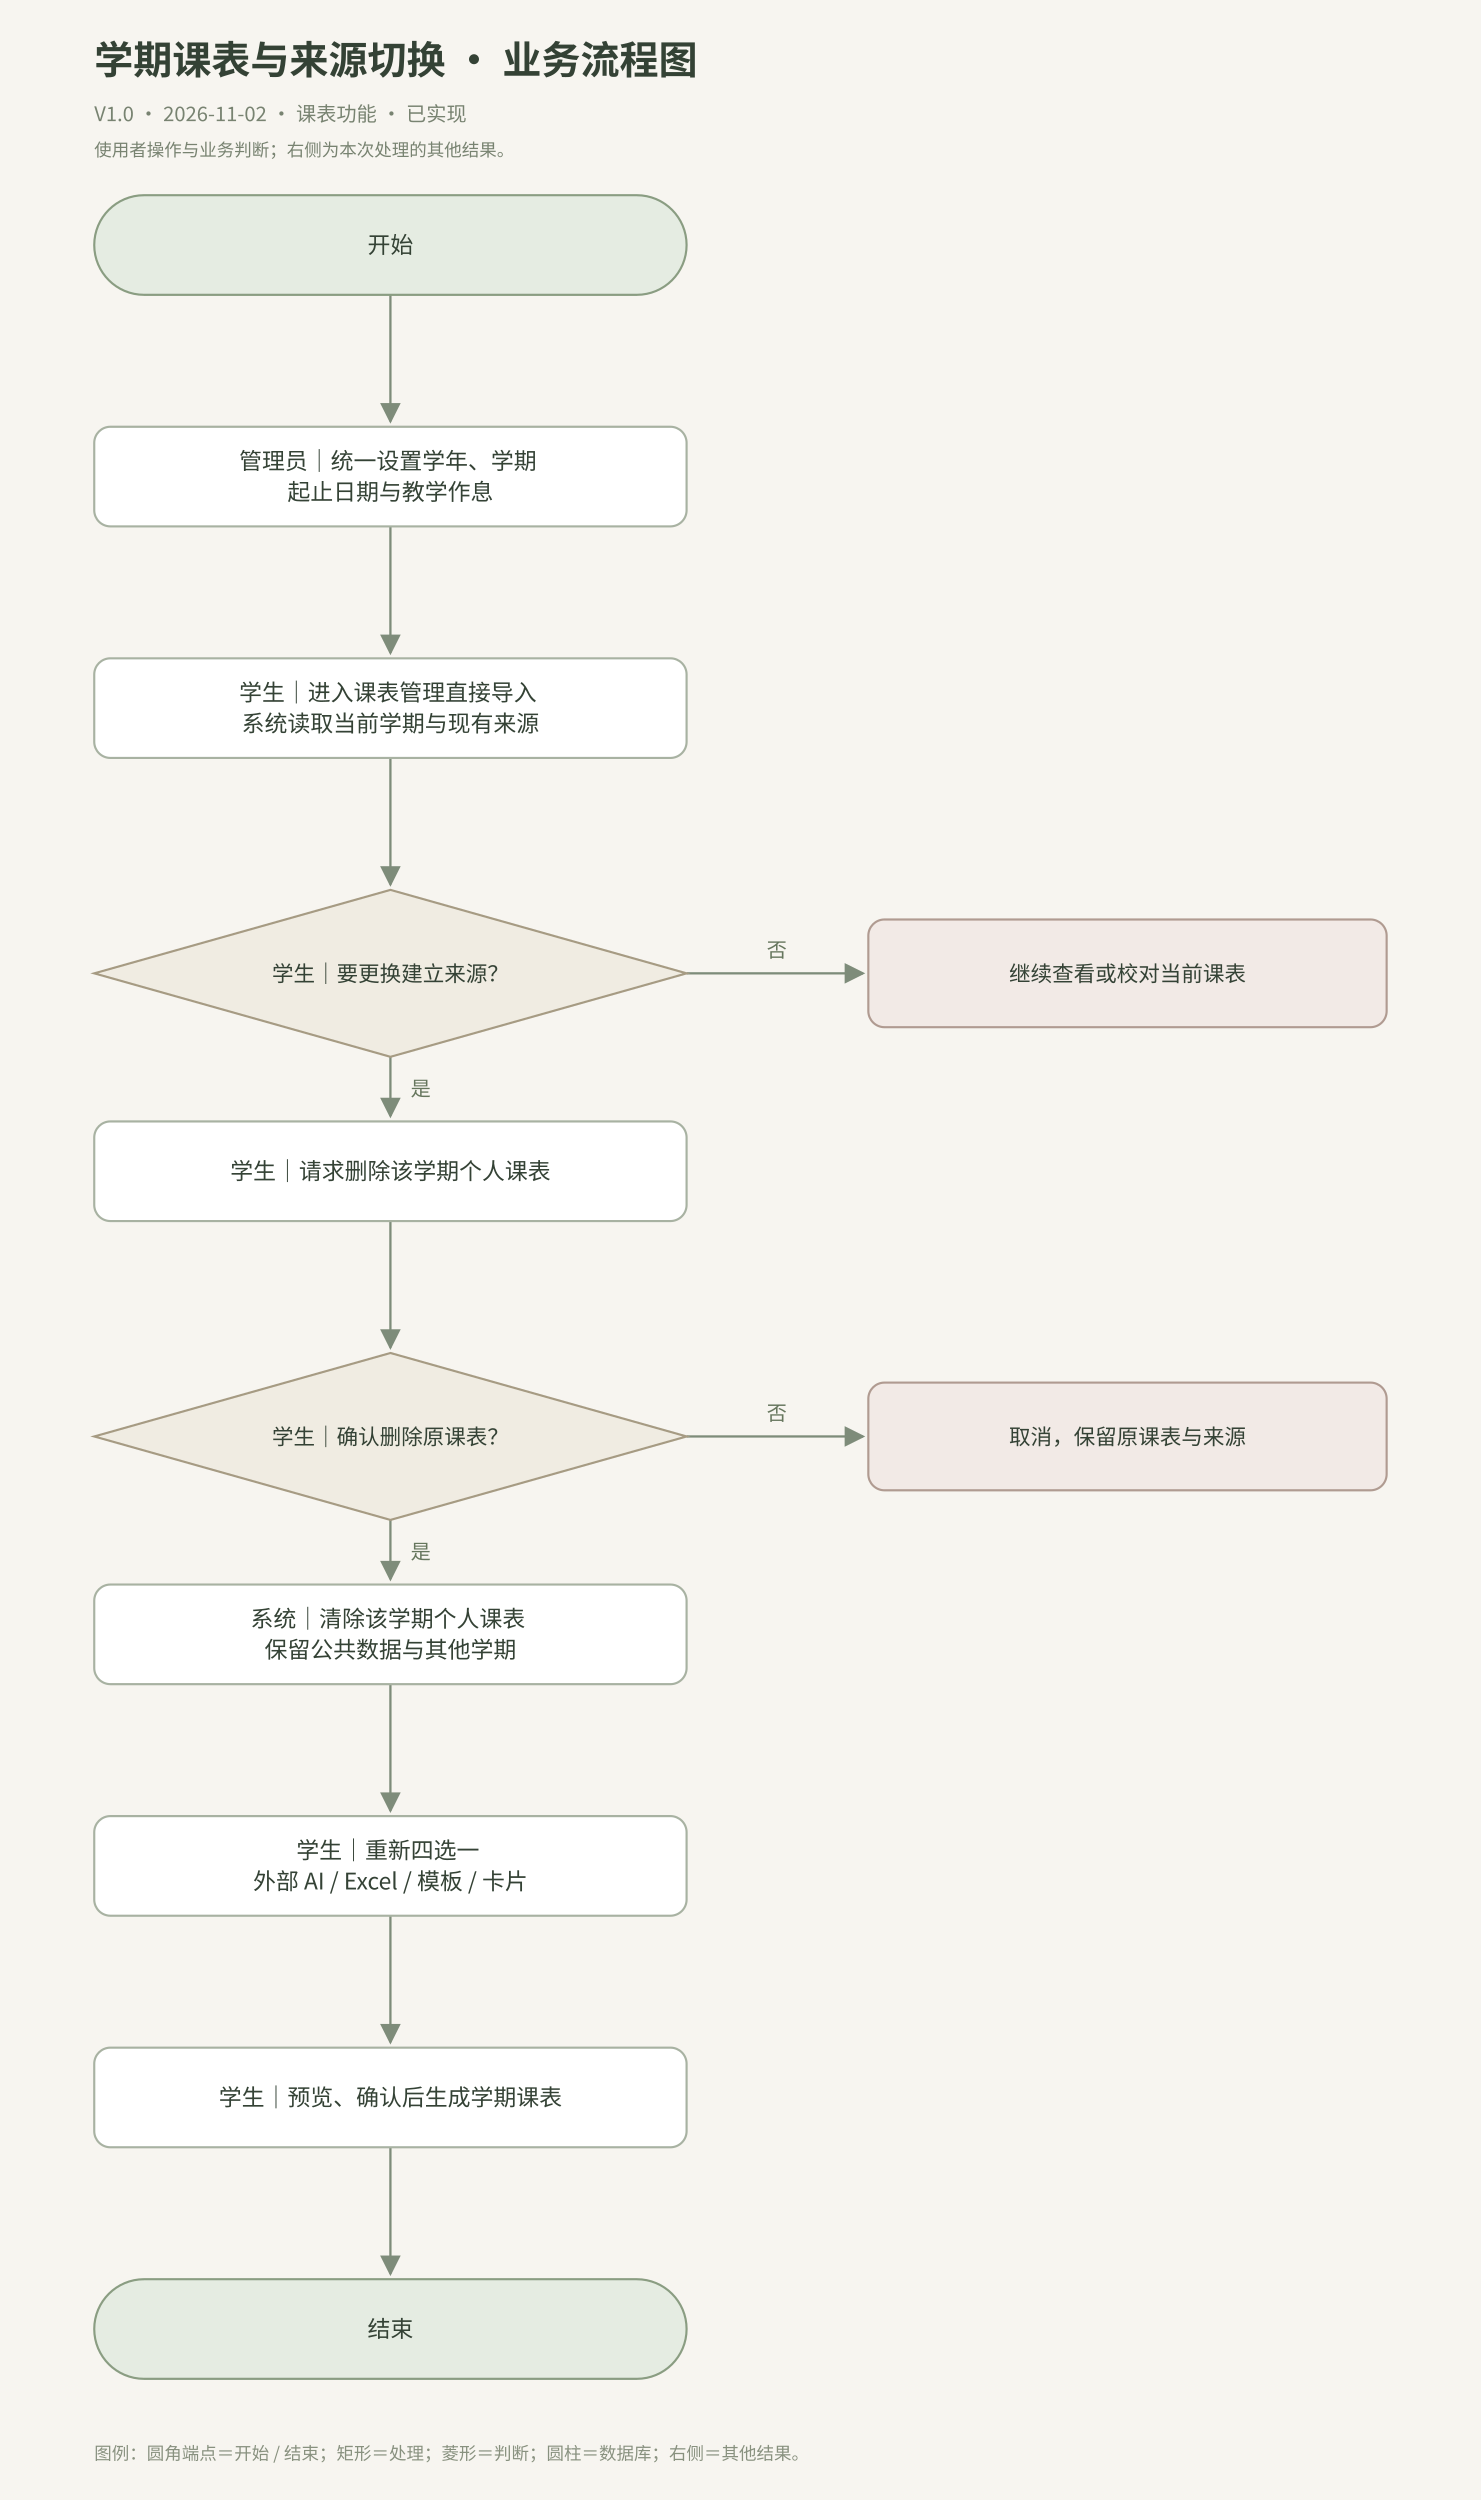
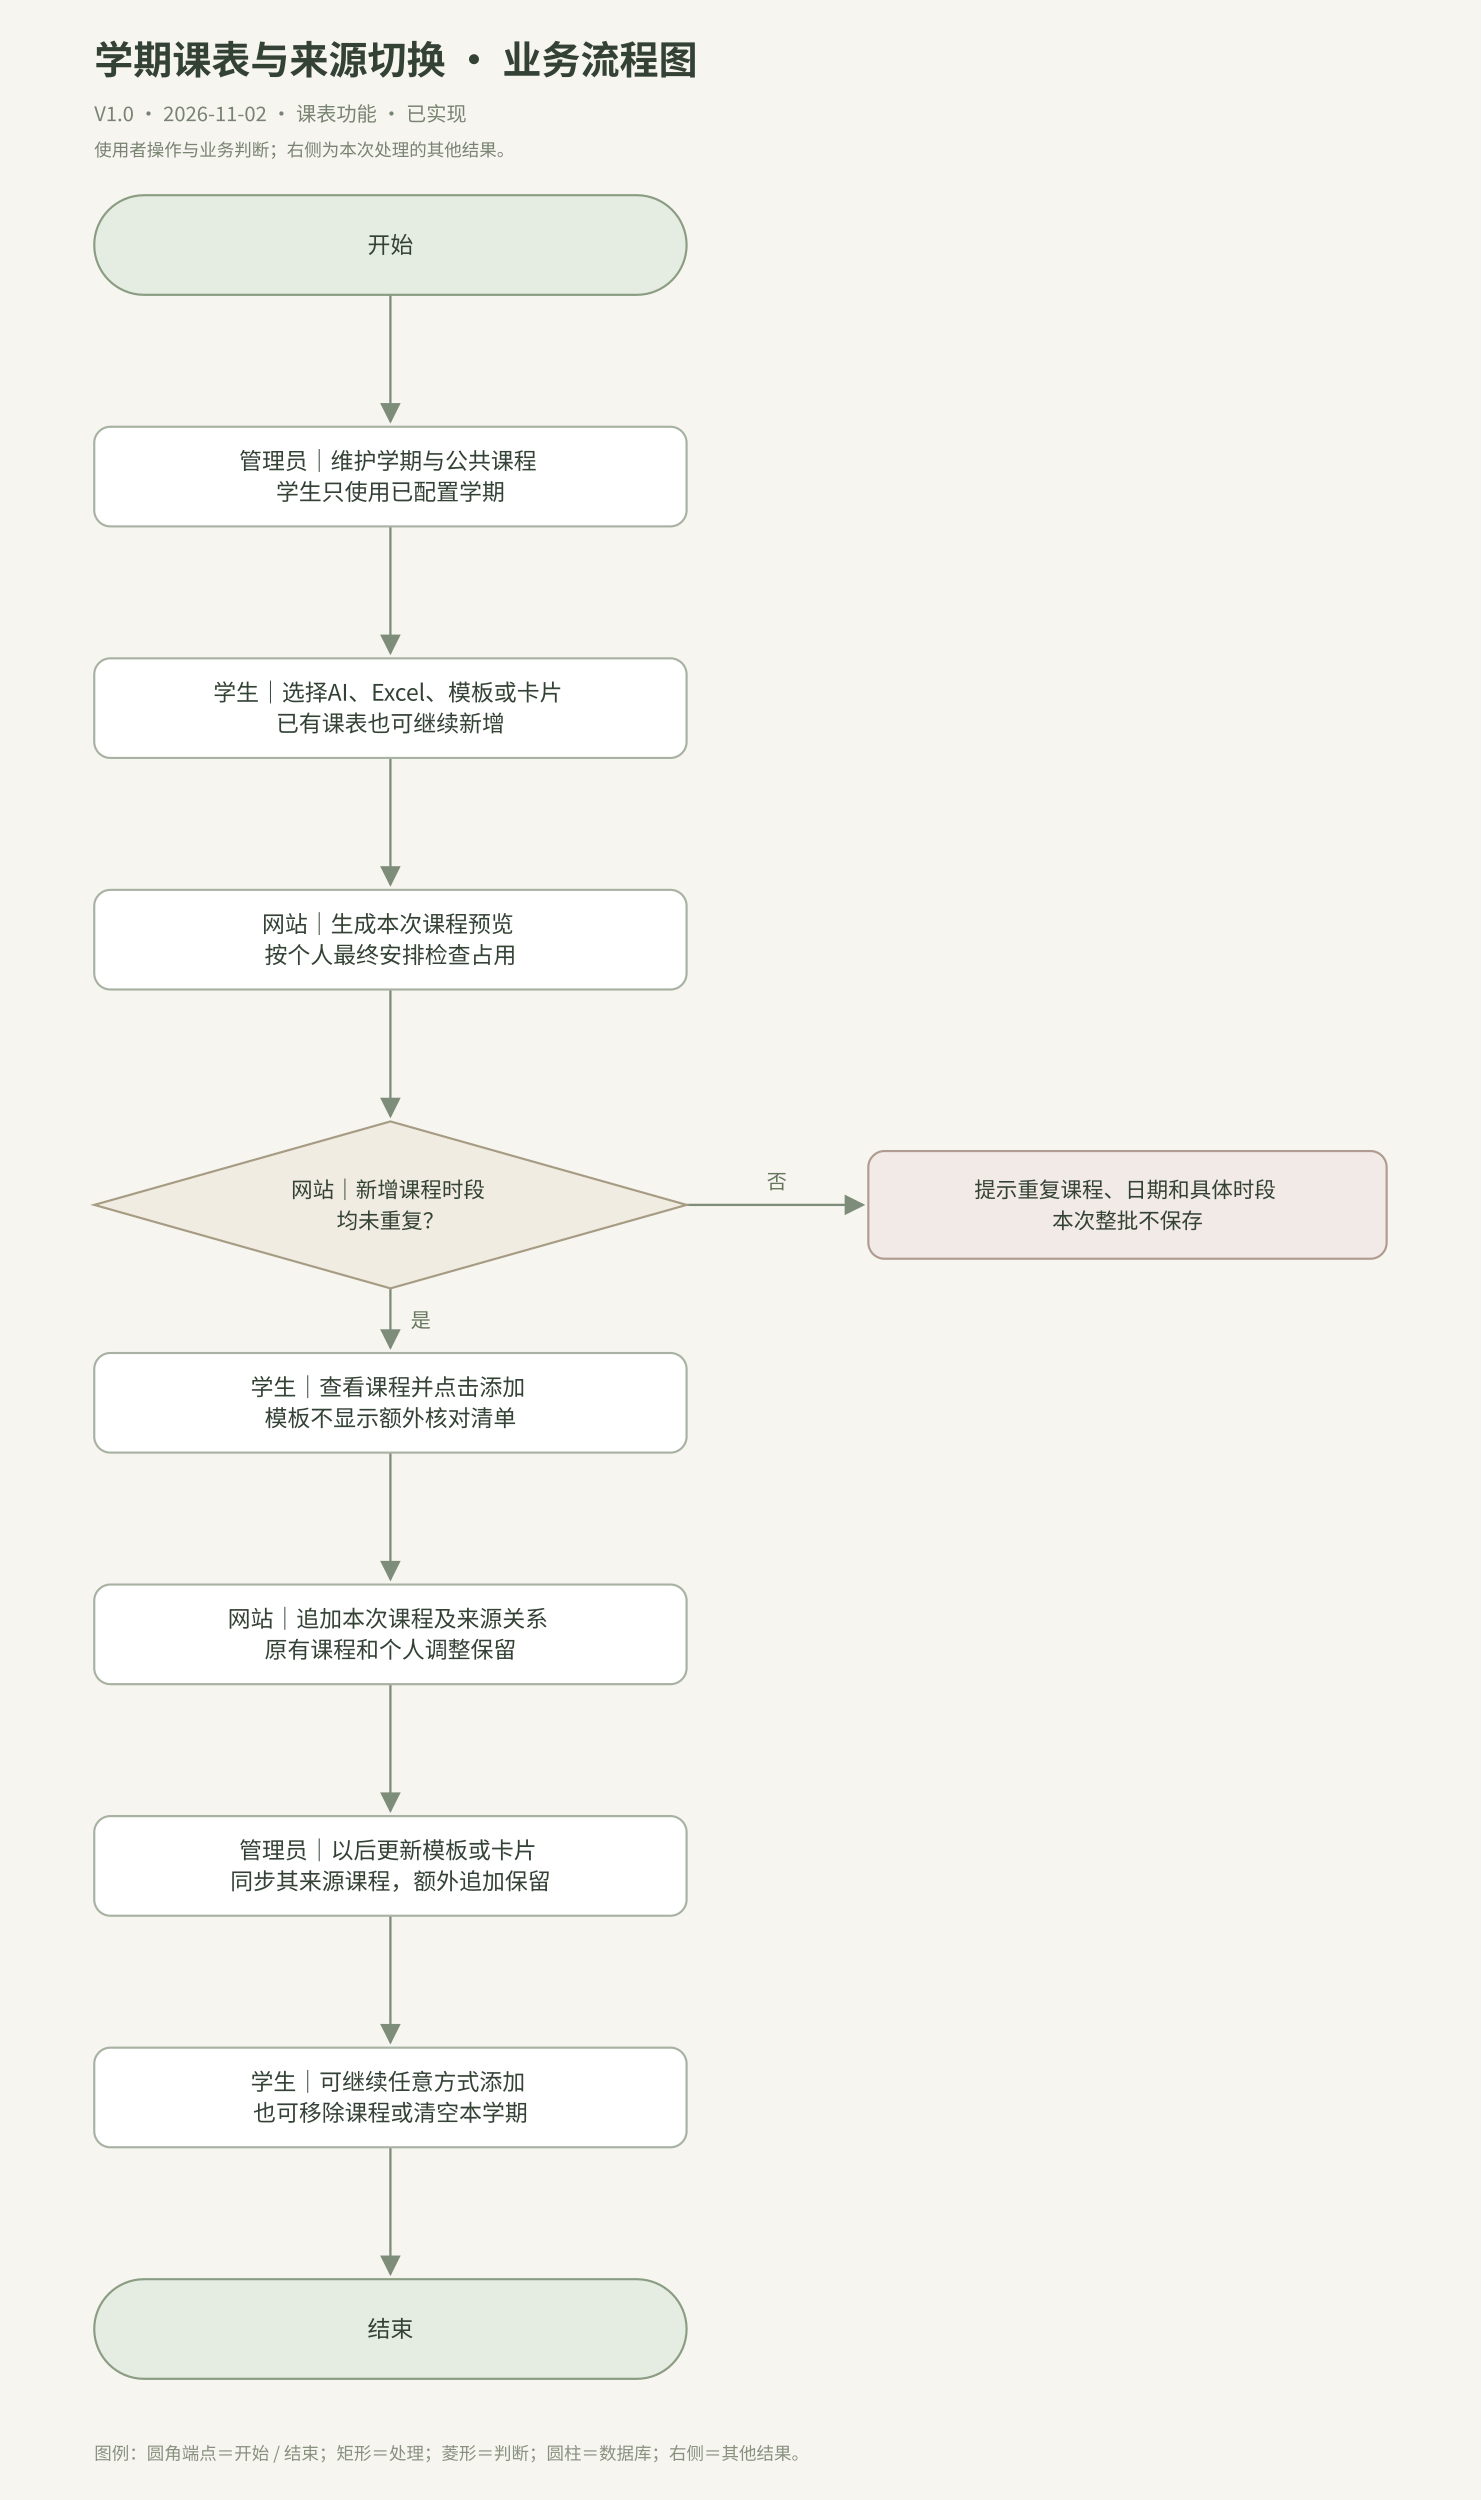
<svg xmlns="http://www.w3.org/2000/svg" width="1100" height="1857" viewBox="0 0 1100 1857" role="img" aria-labelledby="title desc">
  <defs>
    <marker id="arrow" markerWidth="9" markerHeight="9" refX="8" refY="4.5" orient="auto" markerUnits="strokeWidth">
      <path d="M0 0 L9 4.5 L0 9 Z" fill="#7E8C7A" />
    </marker>
  </defs>
  <rect width="1100" height="1857" fill="#F7F5F0" />
  <g font-family="'Microsoft YaHei','PingFang SC','Noto Sans CJK SC',sans-serif" fill="#344235">
    <text x="70" y="55" font-size="29" font-weight="700">学期课表与来源切换 · 业务流程图</text>
    <text x="70" y="90" font-size="15" fill="#788371">V1.0 · 2026-11-02 · 课表功能 · 已实现</text>
    <text x="70" y="116" font-size="13" fill="#788371">使用者操作与业务判断；右侧为本次处理的其他结果。</text>
    <path d="M290.0 219 L290.0 313" stroke="#7E8C7A" stroke-width="1.7" fill="none" marker-end="url(#arrow)" />
    <path d="M290.0 391 L290.0 485" stroke="#7E8C7A" stroke-width="1.7" fill="none" marker-end="url(#arrow)" />
    <path d="M290.0 563 L290.0 657" stroke="#7E8C7A" stroke-width="1.7" fill="none" marker-end="url(#arrow)" />
-     <path d="M510 723.0 L641 723.0" stroke="#7E8C7A" stroke-width="1.7" fill="none" marker-end="url(#arrow)" />
-     <text x="569.5" y="711.0" font-size="15" fill="#66765D">否</text>
-     <path d="M290.0 785 L290.0 829" stroke="#7E8C7A" stroke-width="1.7" fill="none" marker-end="url(#arrow)" />
-     <text x="305.0" y="814.0" font-size="15" fill="#66765D">是</text>
-     <path d="M290.0 907 L290.0 1001" stroke="#7E8C7A" stroke-width="1.7" fill="none" marker-end="url(#arrow)" />
-     <path d="M510 1067.0 L641 1067.0" stroke="#7E8C7A" stroke-width="1.7" fill="none" marker-end="url(#arrow)" />
-     <text x="569.5" y="1055.0" font-size="15" fill="#66765D">否</text>
-     <path d="M290.0 1129 L290.0 1173" stroke="#7E8C7A" stroke-width="1.7" fill="none" marker-end="url(#arrow)" />
-     <text x="305.0" y="1158.0" font-size="15" fill="#66765D">是</text>
+     <path d="M290.0 735 L290.0 829" stroke="#7E8C7A" stroke-width="1.7" fill="none" marker-end="url(#arrow)" />
+     <path d="M510 895.0 L641 895.0" stroke="#7E8C7A" stroke-width="1.7" fill="none" marker-end="url(#arrow)" />
+     <text x="569.5" y="883.0" font-size="15" fill="#66765D">否</text>
+     <path d="M290.0 957 L290.0 1001" stroke="#7E8C7A" stroke-width="1.7" fill="none" marker-end="url(#arrow)" />
+     <text x="305.0" y="986.0" font-size="15" fill="#66765D">是</text>
+     <path d="M290.0 1079 L290.0 1173" stroke="#7E8C7A" stroke-width="1.7" fill="none" marker-end="url(#arrow)" />
    <path d="M290.0 1251 L290.0 1345" stroke="#7E8C7A" stroke-width="1.7" fill="none" marker-end="url(#arrow)" />
    <path d="M290.0 1423 L290.0 1517" stroke="#7E8C7A" stroke-width="1.7" fill="none" marker-end="url(#arrow)" />
    <path d="M290.0 1595 L290.0 1689" stroke="#7E8C7A" stroke-width="1.7" fill="none" marker-end="url(#arrow)" />
    <rect x="70" y="145" width="440" height="74" rx="37.0" fill="#E5ECE2" stroke="#8A9D82" stroke-width="1.6" />
    <text text-anchor="middle" font-size="17">
      <tspan x="290.0" y="188.0">开始</tspan>
    </text>
    <rect x="70" y="317" width="440" height="74" rx="12" fill="#FFFFFF" stroke="#A8B2A2" stroke-width="1.6" />
    <text text-anchor="middle" font-size="17">
-       <tspan x="290.0" y="348.5">管理员｜统一设置学年、学期</tspan>
-       <tspan x="290.0" y="371.5">起止日期与教学作息</tspan>
+       <tspan x="290.0" y="348.5">管理员｜维护学期与公共课程</tspan>
+       <tspan x="290.0" y="371.5">学生只使用已配置学期</tspan>
    </text>
    <rect x="70" y="489" width="440" height="74" rx="12" fill="#FFFFFF" stroke="#A8B2A2" stroke-width="1.6" />
    <text text-anchor="middle" font-size="17">
-       <tspan x="290.0" y="520.5">学生｜进入课表管理直接导入</tspan>
-       <tspan x="290.0" y="543.5">系统读取当前学期与现有来源</tspan>
+       <tspan x="290.0" y="520.5">学生｜选择AI、Excel、模板或卡片</tspan>
+       <tspan x="290.0" y="543.5">已有课表也可继续新增</tspan>
    </text>
-     <polygon points="290.0,661 510,723.0 290.0,785 70,723.0" fill="#F0ECE2" stroke="#A69B83" stroke-width="1.6" />
+     <rect x="70" y="661" width="440" height="74" rx="12" fill="#FFFFFF" stroke="#A8B2A2" stroke-width="1.6" />
+     <text text-anchor="middle" font-size="17">
+       <tspan x="290.0" y="692.5">网站｜生成本次课程预览</tspan>
+       <tspan x="290.0" y="715.5">按个人最终安排检查占用</tspan>
+     </text>
+     <polygon points="290.0,833 510,895.0 290.0,957 70,895.0" fill="#F0ECE2" stroke="#A69B83" stroke-width="1.6" />
    <text text-anchor="middle" font-size="16">
-       <tspan x="290.0" y="729.0">学生｜要更换建立来源？</tspan>
+       <tspan x="290.0" y="889.5">网站｜新增课程时段</tspan>
+       <tspan x="290.0" y="912.5">均未重复？</tspan>
    </text>
-     <rect x="645" y="683.0" width="385" height="80" rx="12" fill="#F2EAE6" stroke="#B09B91" stroke-width="1.6" />
+     <rect x="645" y="855.0" width="385" height="80" rx="12" fill="#F2EAE6" stroke="#B09B91" stroke-width="1.6" />
    <text text-anchor="middle" font-size="16">
-       <tspan x="837.5" y="729.0">继续查看或校对当前课表</tspan>
+       <tspan x="837.5" y="889.5">提示重复课程、日期和具体时段</tspan>
+       <tspan x="837.5" y="912.5">本次整批不保存</tspan>
    </text>
-     <rect x="70" y="833" width="440" height="74" rx="12" fill="#FFFFFF" stroke="#A8B2A2" stroke-width="1.6" />
+     <rect x="70" y="1005" width="440" height="74" rx="12" fill="#FFFFFF" stroke="#A8B2A2" stroke-width="1.6" />
    <text text-anchor="middle" font-size="17">
-       <tspan x="290.0" y="876.0">学生｜请求删除该学期个人课表</tspan>
-     </text>
-     <polygon points="290.0,1005 510,1067.0 290.0,1129 70,1067.0" fill="#F0ECE2" stroke="#A69B83" stroke-width="1.6" />
-     <text text-anchor="middle" font-size="16">
-       <tspan x="290.0" y="1073.0">学生｜确认删除原课表？</tspan>
-     </text>
-     <rect x="645" y="1027.0" width="385" height="80" rx="12" fill="#F2EAE6" stroke="#B09B91" stroke-width="1.6" />
-     <text text-anchor="middle" font-size="16">
-       <tspan x="837.5" y="1073.0">取消，保留原课表与来源</tspan>
+       <tspan x="290.0" y="1036.5">学生｜查看课程并点击添加</tspan>
+       <tspan x="290.0" y="1059.5">模板不显示额外核对清单</tspan>
    </text>
    <rect x="70" y="1177" width="440" height="74" rx="12" fill="#FFFFFF" stroke="#A8B2A2" stroke-width="1.6" />
    <text text-anchor="middle" font-size="17">
-       <tspan x="290.0" y="1208.5">系统｜清除该学期个人课表</tspan>
-       <tspan x="290.0" y="1231.5">保留公共数据与其他学期</tspan>
+       <tspan x="290.0" y="1208.5">网站｜追加本次课程及来源关系</tspan>
+       <tspan x="290.0" y="1231.5">原有课程和个人调整保留</tspan>
    </text>
    <rect x="70" y="1349" width="440" height="74" rx="12" fill="#FFFFFF" stroke="#A8B2A2" stroke-width="1.6" />
    <text text-anchor="middle" font-size="17">
-       <tspan x="290.0" y="1380.5">学生｜重新四选一</tspan>
-       <tspan x="290.0" y="1403.5">外部 AI / Excel / 模板 / 卡片</tspan>
+       <tspan x="290.0" y="1380.5">管理员｜以后更新模板或卡片</tspan>
+       <tspan x="290.0" y="1403.5">同步其来源课程，额外追加保留</tspan>
    </text>
    <rect x="70" y="1521" width="440" height="74" rx="12" fill="#FFFFFF" stroke="#A8B2A2" stroke-width="1.6" />
    <text text-anchor="middle" font-size="17">
-       <tspan x="290.0" y="1564.0">学生｜预览、确认后生成学期课表</tspan>
+       <tspan x="290.0" y="1552.5">学生｜可继续任意方式添加</tspan>
+       <tspan x="290.0" y="1575.5">也可移除课程或清空本学期</tspan>
    </text>
    <rect x="70" y="1693" width="440" height="74" rx="37.0" fill="#E5ECE2" stroke="#8A9D82" stroke-width="1.6" />
    <text text-anchor="middle" font-size="17">
      <tspan x="290.0" y="1736.0">结束</tspan>
    </text>
    <text x="70" y="1827" font-size="13" fill="#88917F">图例：圆角端点＝开始 / 结束；矩形＝处理；菱形＝判断；圆柱＝数据库；右侧＝其他结果。</text>
  </g>
</svg>
